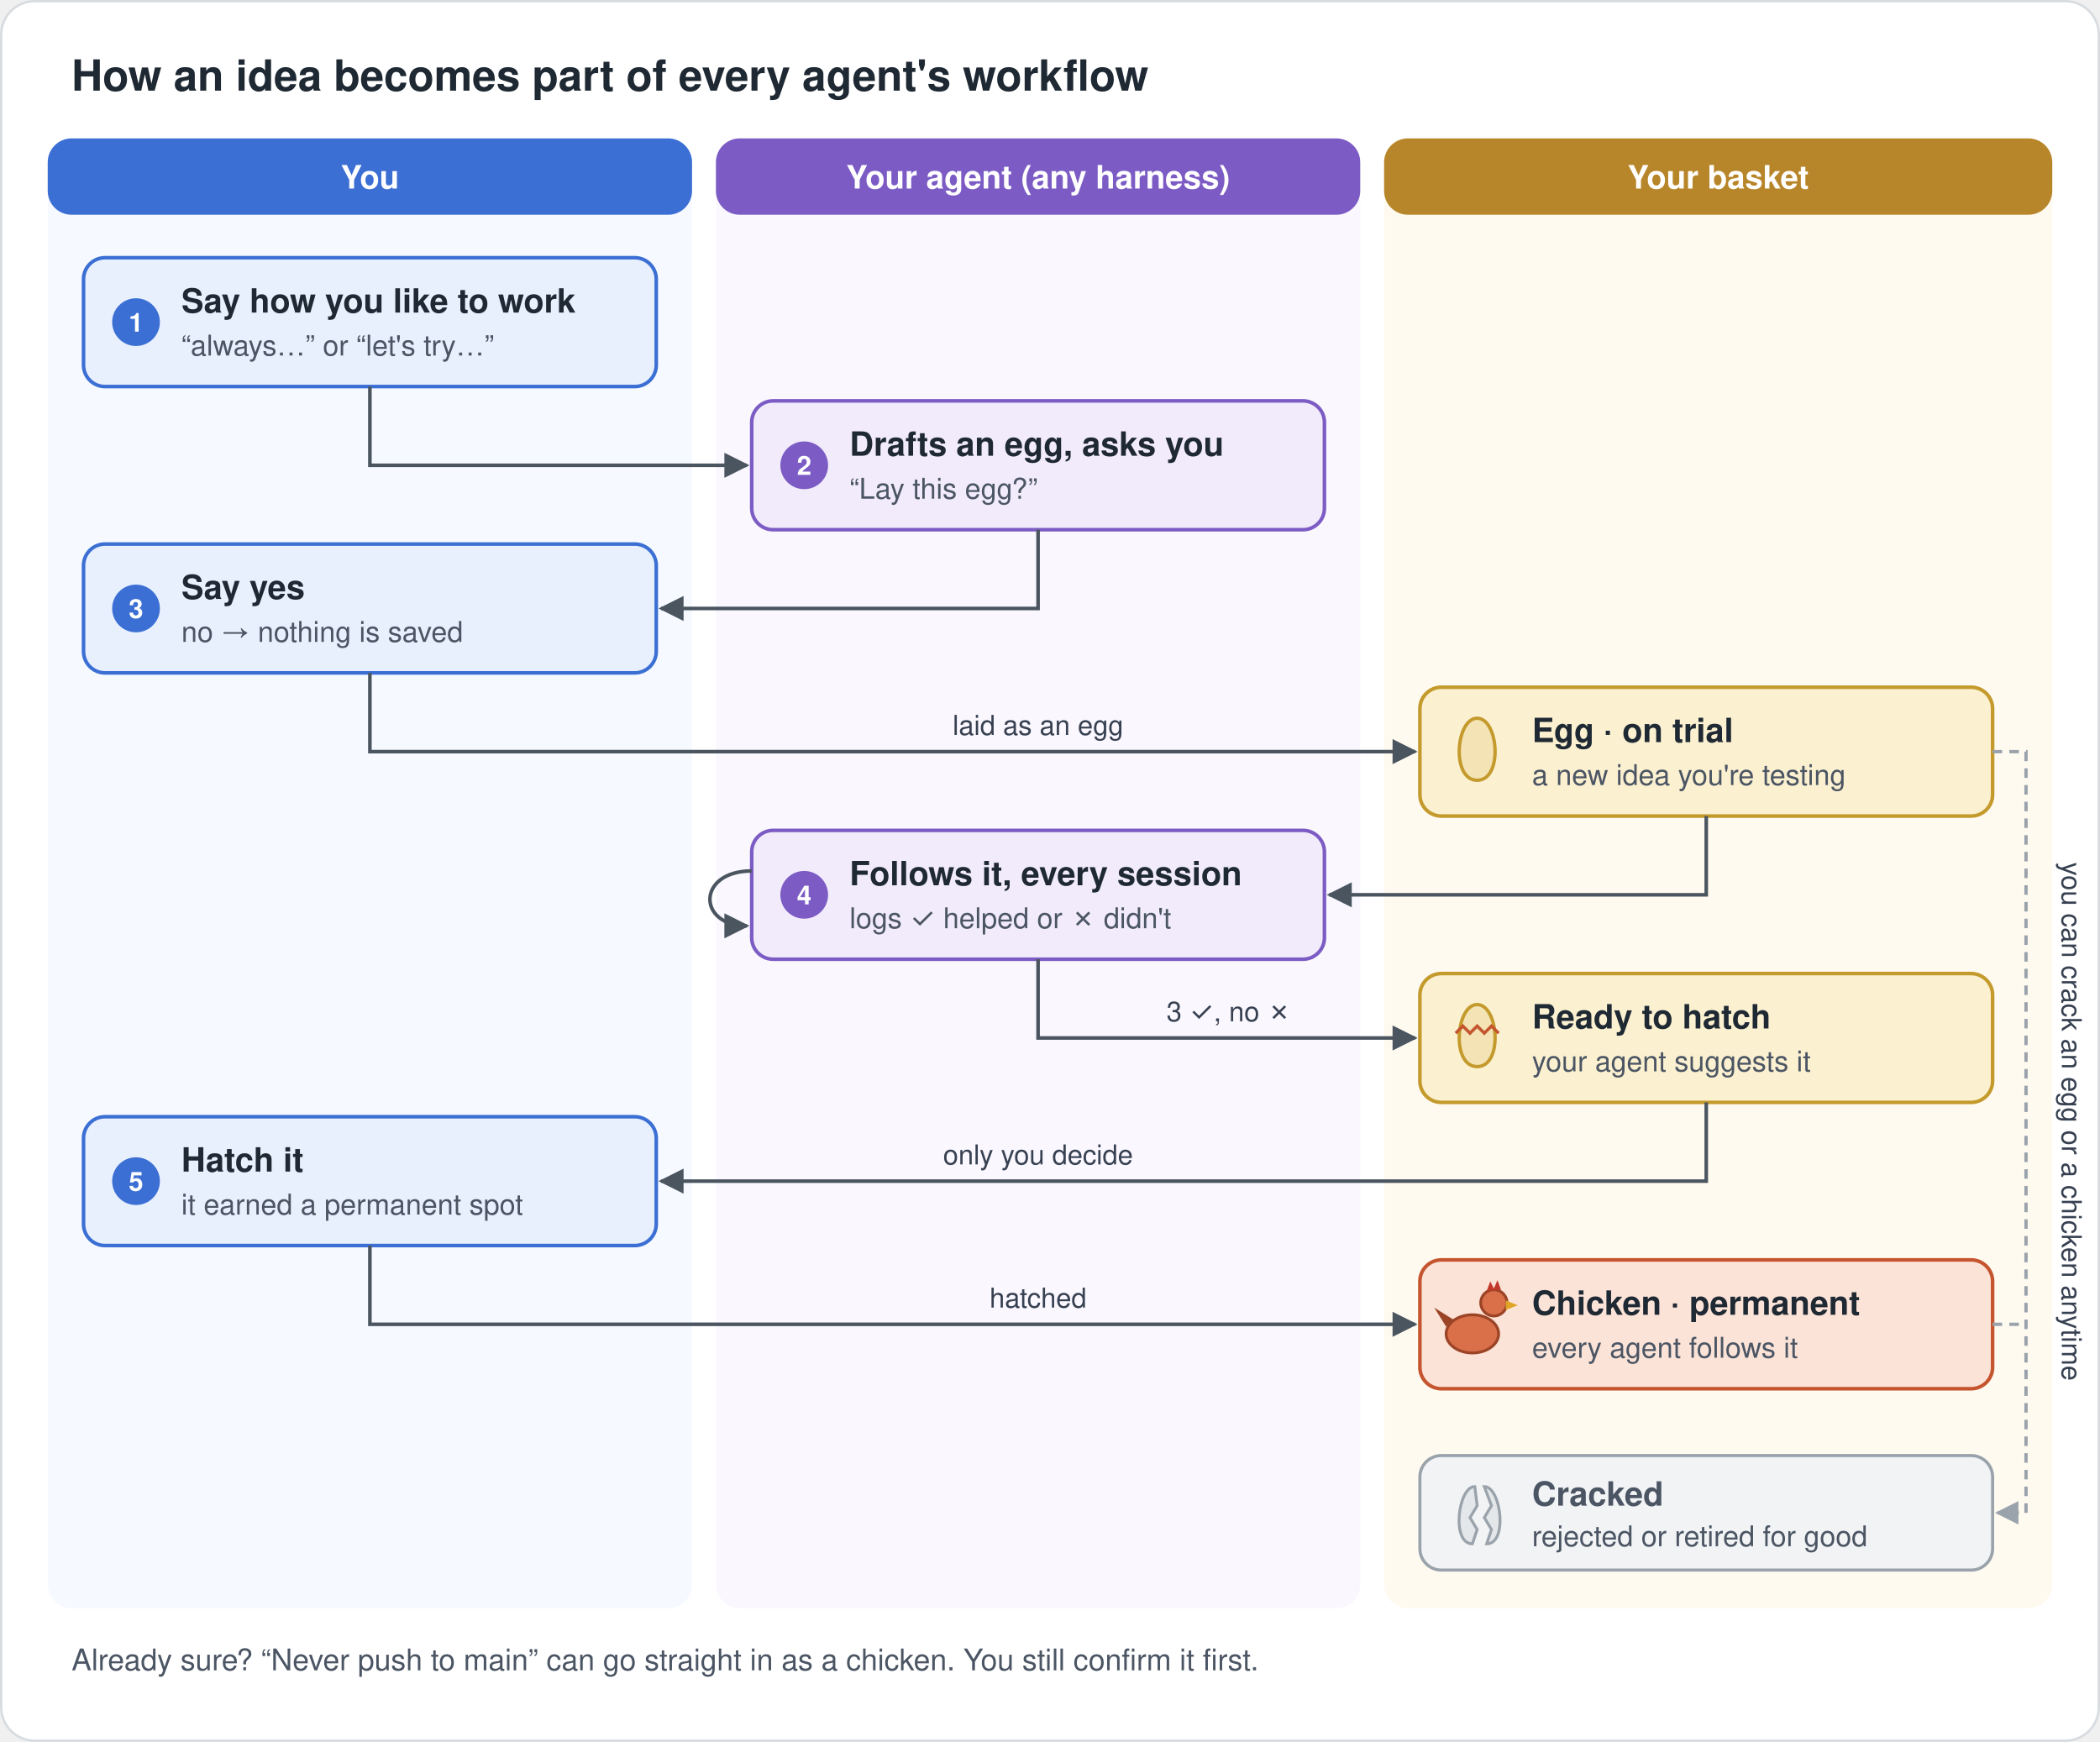
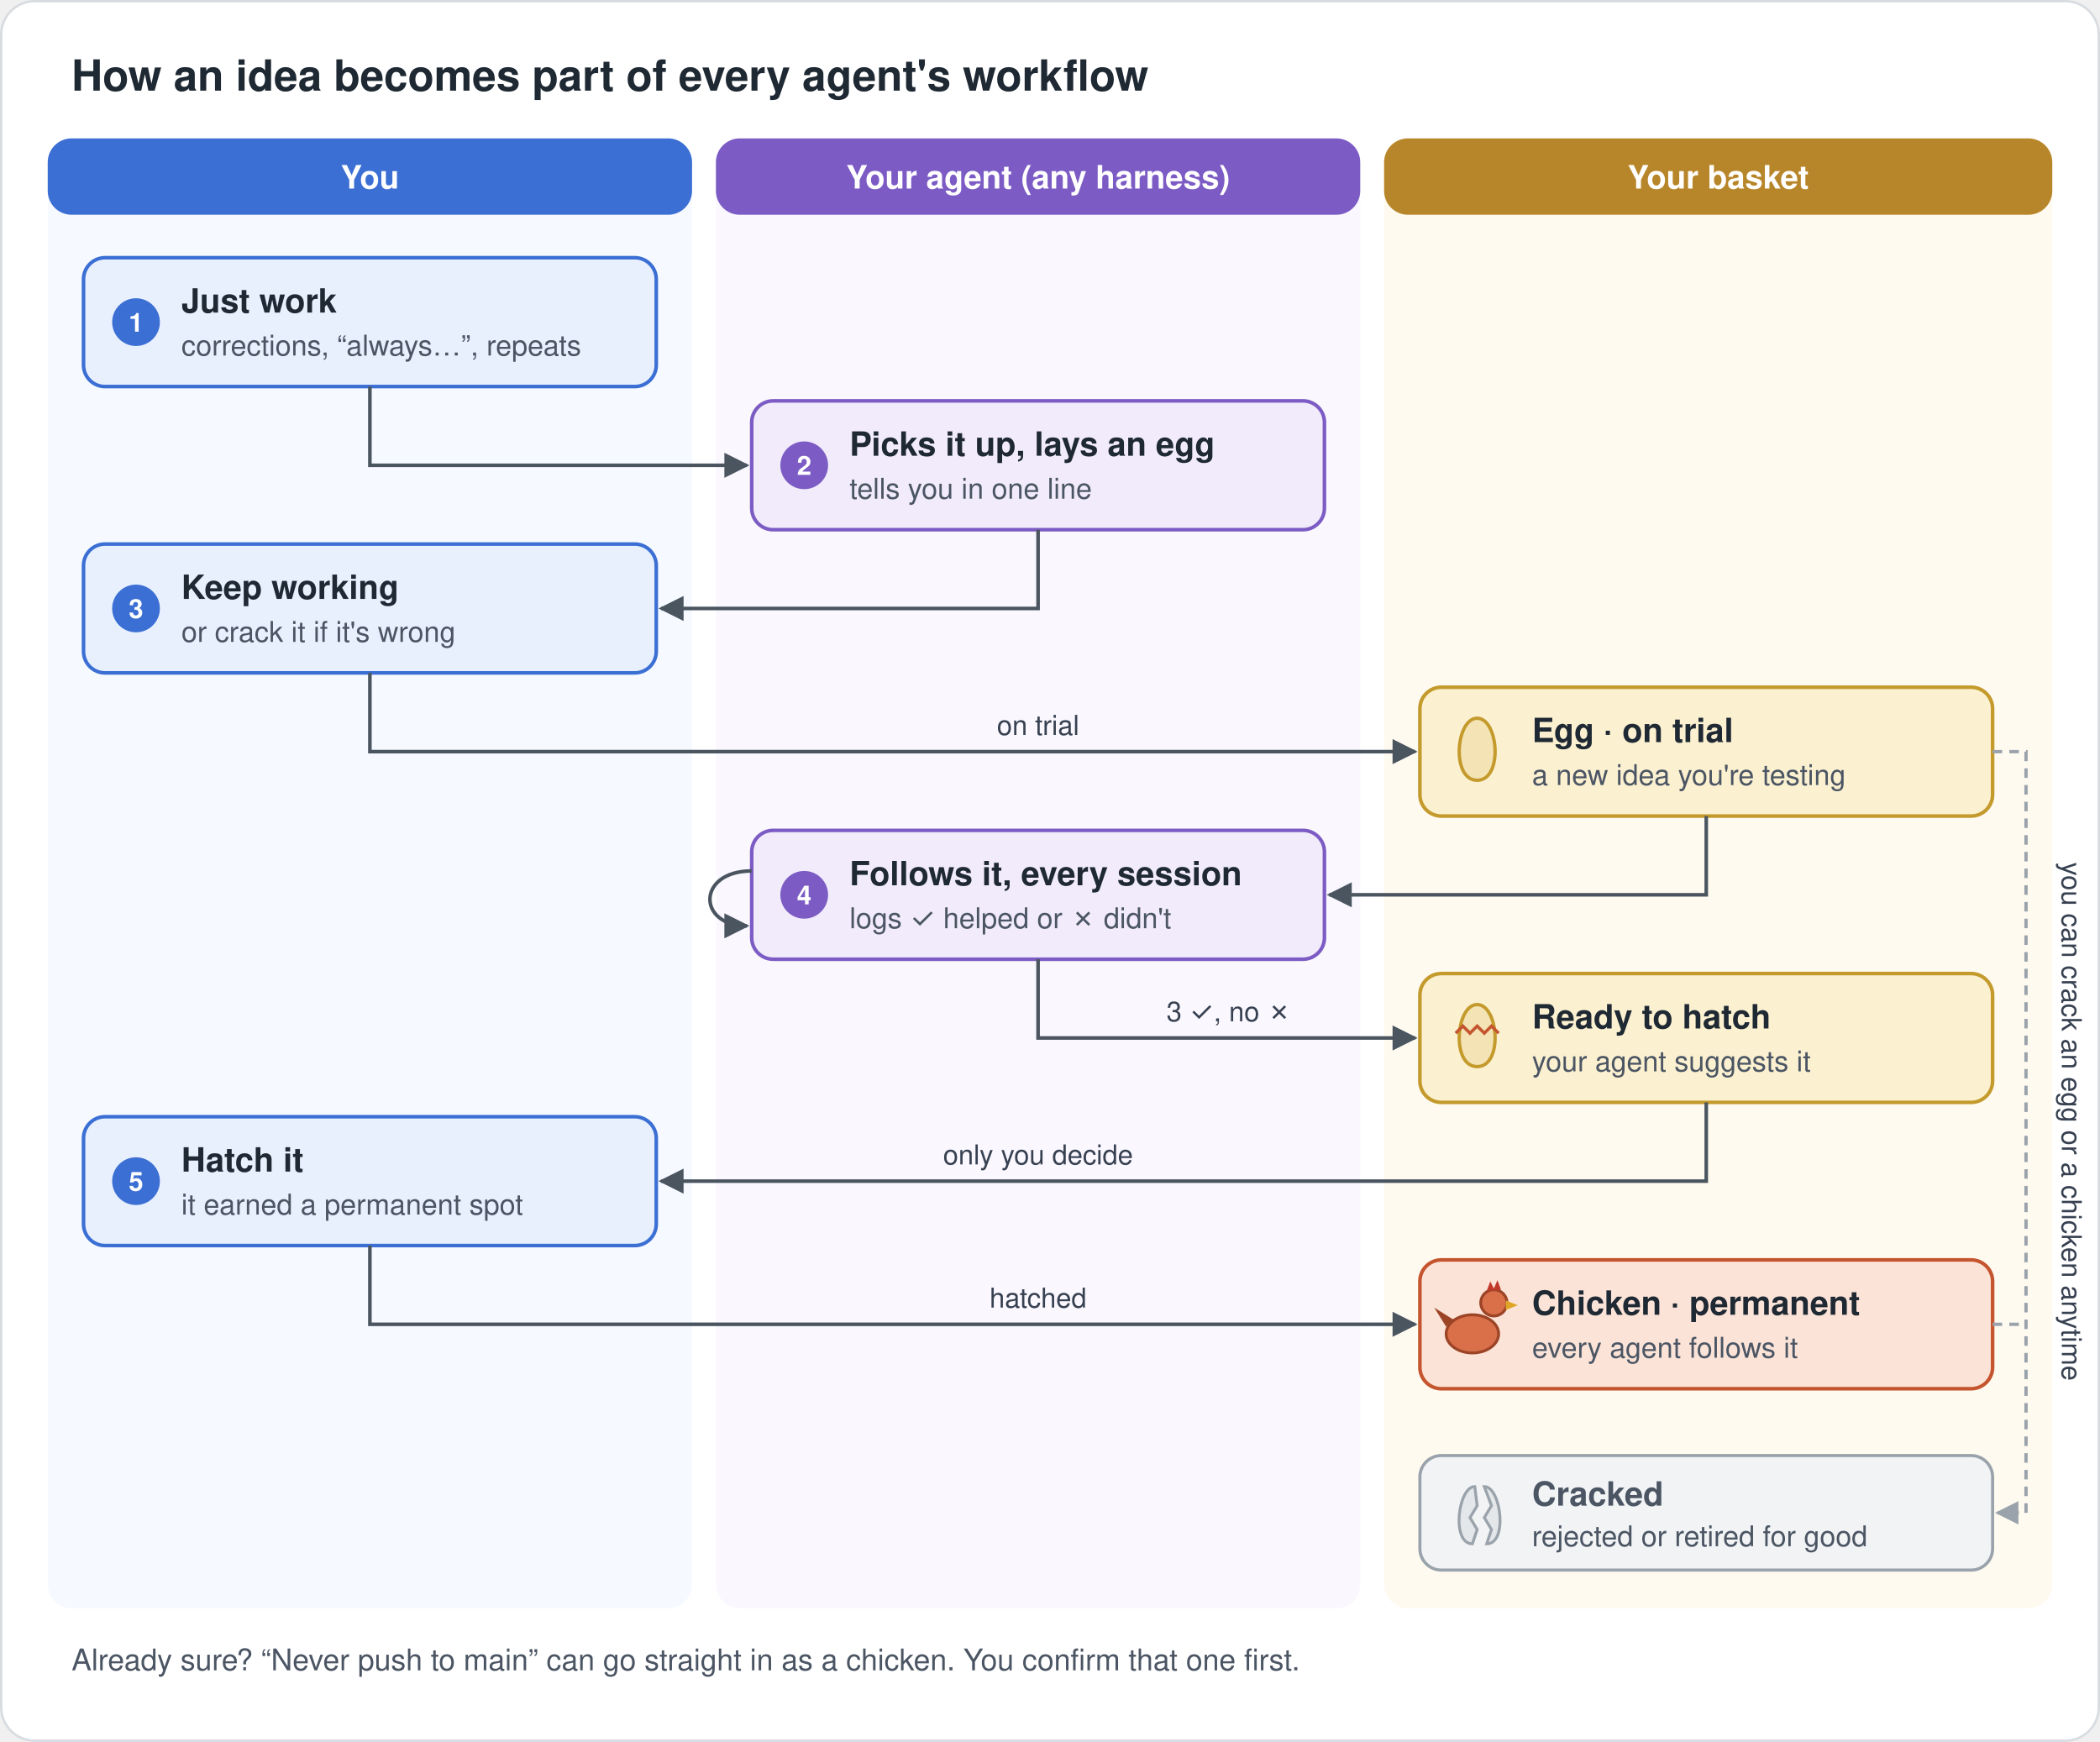
<svg xmlns="http://www.w3.org/2000/svg" viewBox="0 0 880 730" width="880" height="730" font-family="-apple-system, BlinkMacSystemFont, 'Segoe UI', Helvetica, Arial, sans-serif" font-size="12" fill="#1f2933">
  <defs>
    <marker id="a" viewBox="0 0 10 10" refX="9" refY="5" markerWidth="7" markerHeight="7" orient="auto-start-reverse">
      <path d="M0,0 L10,5 L0,10 z" fill="#4a5560" />
    </marker>
    <marker id="g" viewBox="0 0 10 10" refX="9" refY="5" markerWidth="7" markerHeight="7" orient="auto-start-reverse">
      <path d="M0,0 L10,5 L0,10 z" fill="#9aa3ab" />
    </marker>
    <style>
      .t { font-size: 14px; font-weight: 700; }
      .s { font-size: 12px; fill: #4b5563; }
      .lbl { font-size: 11.5px; fill: #374151; }
      .ln { stroke: #4a5560; stroke-width: 1.5; fill: none; }
      .you { fill: #e8f0fe; stroke: #3b6fd4; stroke-width: 1.5; }
      .agent { fill: #f1ebfb; stroke: #7c5cc4; stroke-width: 1.5; }
      .egg { fill: #fbf0d0; stroke: #c49a2c; stroke-width: 1.5; }
      .chick { fill: #fbe3d8; stroke: #c4552e; stroke-width: 1.5; }
      .gone { fill: #f1f3f5; stroke: #9aa3ab; stroke-width: 1.3; }
      .n { font-size: 11px; font-weight: 700; fill: #ffffff; text-anchor: middle; }
    </style>
  </defs>
  <rect x="0.5" y="0.5" width="879" height="729" rx="14" fill="#ffffff" stroke="#d8dce1" />
  <text x="30" y="38" font-size="18" font-weight="700">How an idea becomes part of every agent's workflow</text>
  <rect x="20" y="58" width="270" height="616" rx="10" fill="#f6f9ff" />
  <rect x="300" y="58" width="270" height="616" rx="10" fill="#faf7fe" />
  <rect x="580" y="58" width="280" height="616" rx="10" fill="#fffaf0" />
  <rect x="20" y="58" width="270" height="32" rx="10" fill="#3b6fd4" />
  <rect x="300" y="58" width="270" height="32" rx="10" fill="#7c5cc4" />
  <rect x="580" y="58" width="280" height="32" rx="10" fill="#b8862a" />
  <g font-size="13.5" font-weight="700" fill="#ffffff" text-anchor="middle">
    <text x="155" y="79">You</text>
    <text x="435" y="79">Your agent (any harness)</text>
    <text x="720" y="79">Your basket</text>
  </g>
  <rect class="you" x="35" y="108" width="240" height="54" rx="9" />
  <circle cx="57" cy="135" r="10" fill="#3b6fd4" />
  <text class="n" x="57" y="139">1</text>
-   <text class="t" x="76" y="131">Say how you like to work</text>
-   <text class="s" x="76" y="149">“always…” or “let's try…”</text>
+   <text class="t" x="76" y="131">Just work</text>
+   <text class="s" x="76" y="149">corrections, “always…”, repeats</text>
  <path class="ln" d="M155,162 V195 H313" marker-end="url(#a)" />
  <rect class="agent" x="315" y="168" width="240" height="54" rx="9" />
  <circle cx="337" cy="195" r="10" fill="#7c5cc4" />
  <text class="n" x="337" y="199">2</text>
-   <text class="t" x="356" y="191">Drafts an egg, asks you</text>
-   <text class="s" x="356" y="209">“Lay this egg?”</text>
+   <text class="t" x="356" y="191">Picks it up, lays an egg</text>
+   <text class="s" x="356" y="209">tells you in one line</text>
  <path class="ln" d="M435,222 V255 H277" marker-end="url(#a)" />
  <rect class="you" x="35" y="228" width="240" height="54" rx="9" />
  <circle cx="57" cy="255" r="10" fill="#3b6fd4" />
  <text class="n" x="57" y="259">3</text>
-   <text class="t" x="76" y="251">Say yes</text>
-   <text class="s" x="76" y="269">no → nothing is saved</text>
+   <text class="t" x="76" y="251">Keep working</text>
+   <text class="s" x="76" y="269">or crack it if it's wrong</text>
  <path class="ln" d="M155,282 V315 H593" marker-end="url(#a)" />
-   <text class="lbl" x="435" y="308" text-anchor="middle">laid as an egg</text>
+   <text class="lbl" x="435" y="308" text-anchor="middle">on trial</text>
  <rect class="egg" x="595" y="288" width="240" height="54" rx="9" />
  <path d="M619,301 C628,301 630,327 619,327 C608,327 610,301 619,301 Z" fill="#f3e3b5" stroke="#c49a2c" stroke-width="1.4" />
  <text class="t" x="642" y="311">Egg · on trial</text>
  <text class="s" x="642" y="329">a new idea you're testing</text>
  <path class="ln" d="M715,342 V375 H557" marker-end="url(#a)" />
  <rect class="agent" x="315" y="348" width="240" height="54" rx="9" />
  <circle cx="337" cy="375" r="10" fill="#7c5cc4" />
  <text class="n" x="337" y="379">4</text>
  <text class="t" x="356" y="371">Follows it, every session</text>
  <text class="s" x="356" y="389">logs ✓ helped or ✗ didn't</text>
  <path class="ln" d="M315,365 C292,365 292,388 313,388" marker-end="url(#a)" />
  <path class="ln" d="M435,402 V435 H593" marker-end="url(#a)" />
  <text class="lbl" x="515" y="428" text-anchor="middle">3 ✓, no ✗</text>
  <rect class="egg" x="595" y="408" width="240" height="54" rx="9" />
  <path d="M619,421 C628,421 630,447 619,447 C608,447 610,421 619,421 Z" fill="#f3e3b5" stroke="#c49a2c" stroke-width="1.4" />
  <path d="M610,433 l3,-3 l3,3 l3,-3 l3,3 l3,-3 l3,3" fill="none" stroke="#c4552e" stroke-width="1.3" />
  <text class="t" x="642" y="431">Ready to hatch</text>
  <text class="s" x="642" y="449">your agent suggests it</text>
  <path class="ln" d="M715,462 V495 H277" marker-end="url(#a)" />
  <text class="lbl" x="435" y="488" text-anchor="middle">only you decide</text>
  <rect class="you" x="35" y="468" width="240" height="54" rx="9" />
  <circle cx="57" cy="495" r="10" fill="#3b6fd4" />
  <text class="n" x="57" y="499">5</text>
  <text class="t" x="76" y="491">Hatch it</text>
  <text class="s" x="76" y="509">it earned a permanent spot</text>
  <path class="ln" d="M155,522 V555 H593" marker-end="url(#a)" />
  <text class="lbl" x="435" y="548" text-anchor="middle">hatched</text>
  <rect class="chick" x="595" y="528" width="240" height="54" rx="9" />
  <polygon points="606,556 601,548 609,553" fill="#9c4426" />
  <ellipse cx="617" cy="559" rx="11" ry="8" fill="#d9704a" stroke="#9c4426" stroke-width="1.2" />
  <circle cx="626" cy="546" r="5.5" fill="#d9704a" stroke="#9c4426" stroke-width="1.2" />
  <path d="M623,541 l1.5,-4 l1.5,3 l1.5,-3.5 l1.5,4 z" fill="#c0392b" />
  <polygon points="631,545 636,547 631,549" fill="#e0a526" />
  <text class="t" x="642" y="551">Chicken · permanent</text>
  <text class="s" x="642" y="569">every agent follows it</text>
  <rect class="gone" x="595" y="610" width="240" height="48" rx="9" />
  <path d="M618,623 C611,623 608,647 617,647 l2,-6 l-3,-5 l3,-5 z" fill="#e4e7ea" stroke="#9aa3ab" stroke-width="1.2" />
  <path d="M622,623 C629,623 632,647 623,647 l2,-6 l-3,-5 l3,-5 z" fill="#e4e7ea" stroke="#9aa3ab" stroke-width="1.2" />
  <text class="t" x="642" y="631" fill="#4b5563">Cracked</text>
  <text class="s" x="642" y="648">rejected or retired for good</text>
  <path d="M835,315 H849 V634 H837" fill="none" stroke="#9aa3ab" stroke-width="1.4" stroke-dasharray="4 3" marker-end="url(#g)" />
  <path d="M835,555 H849" fill="none" stroke="#9aa3ab" stroke-width="1.4" stroke-dasharray="4 3" />
  <text class="lbl" x="864" y="470" fill="#6b7280" text-anchor="middle" transform="rotate(90 864 470)">you can crack an egg or a chicken anytime</text>
-   <text x="30" y="700" font-size="12.5" fill="#4b5563">Already sure? “Never push to main” can go straight in as a chicken. You still confirm it first.</text>
+   <text x="30" y="700" font-size="12.5" fill="#4b5563">Already sure? “Never push to main” can go straight in as a chicken. You confirm that one first.</text>
</svg>
